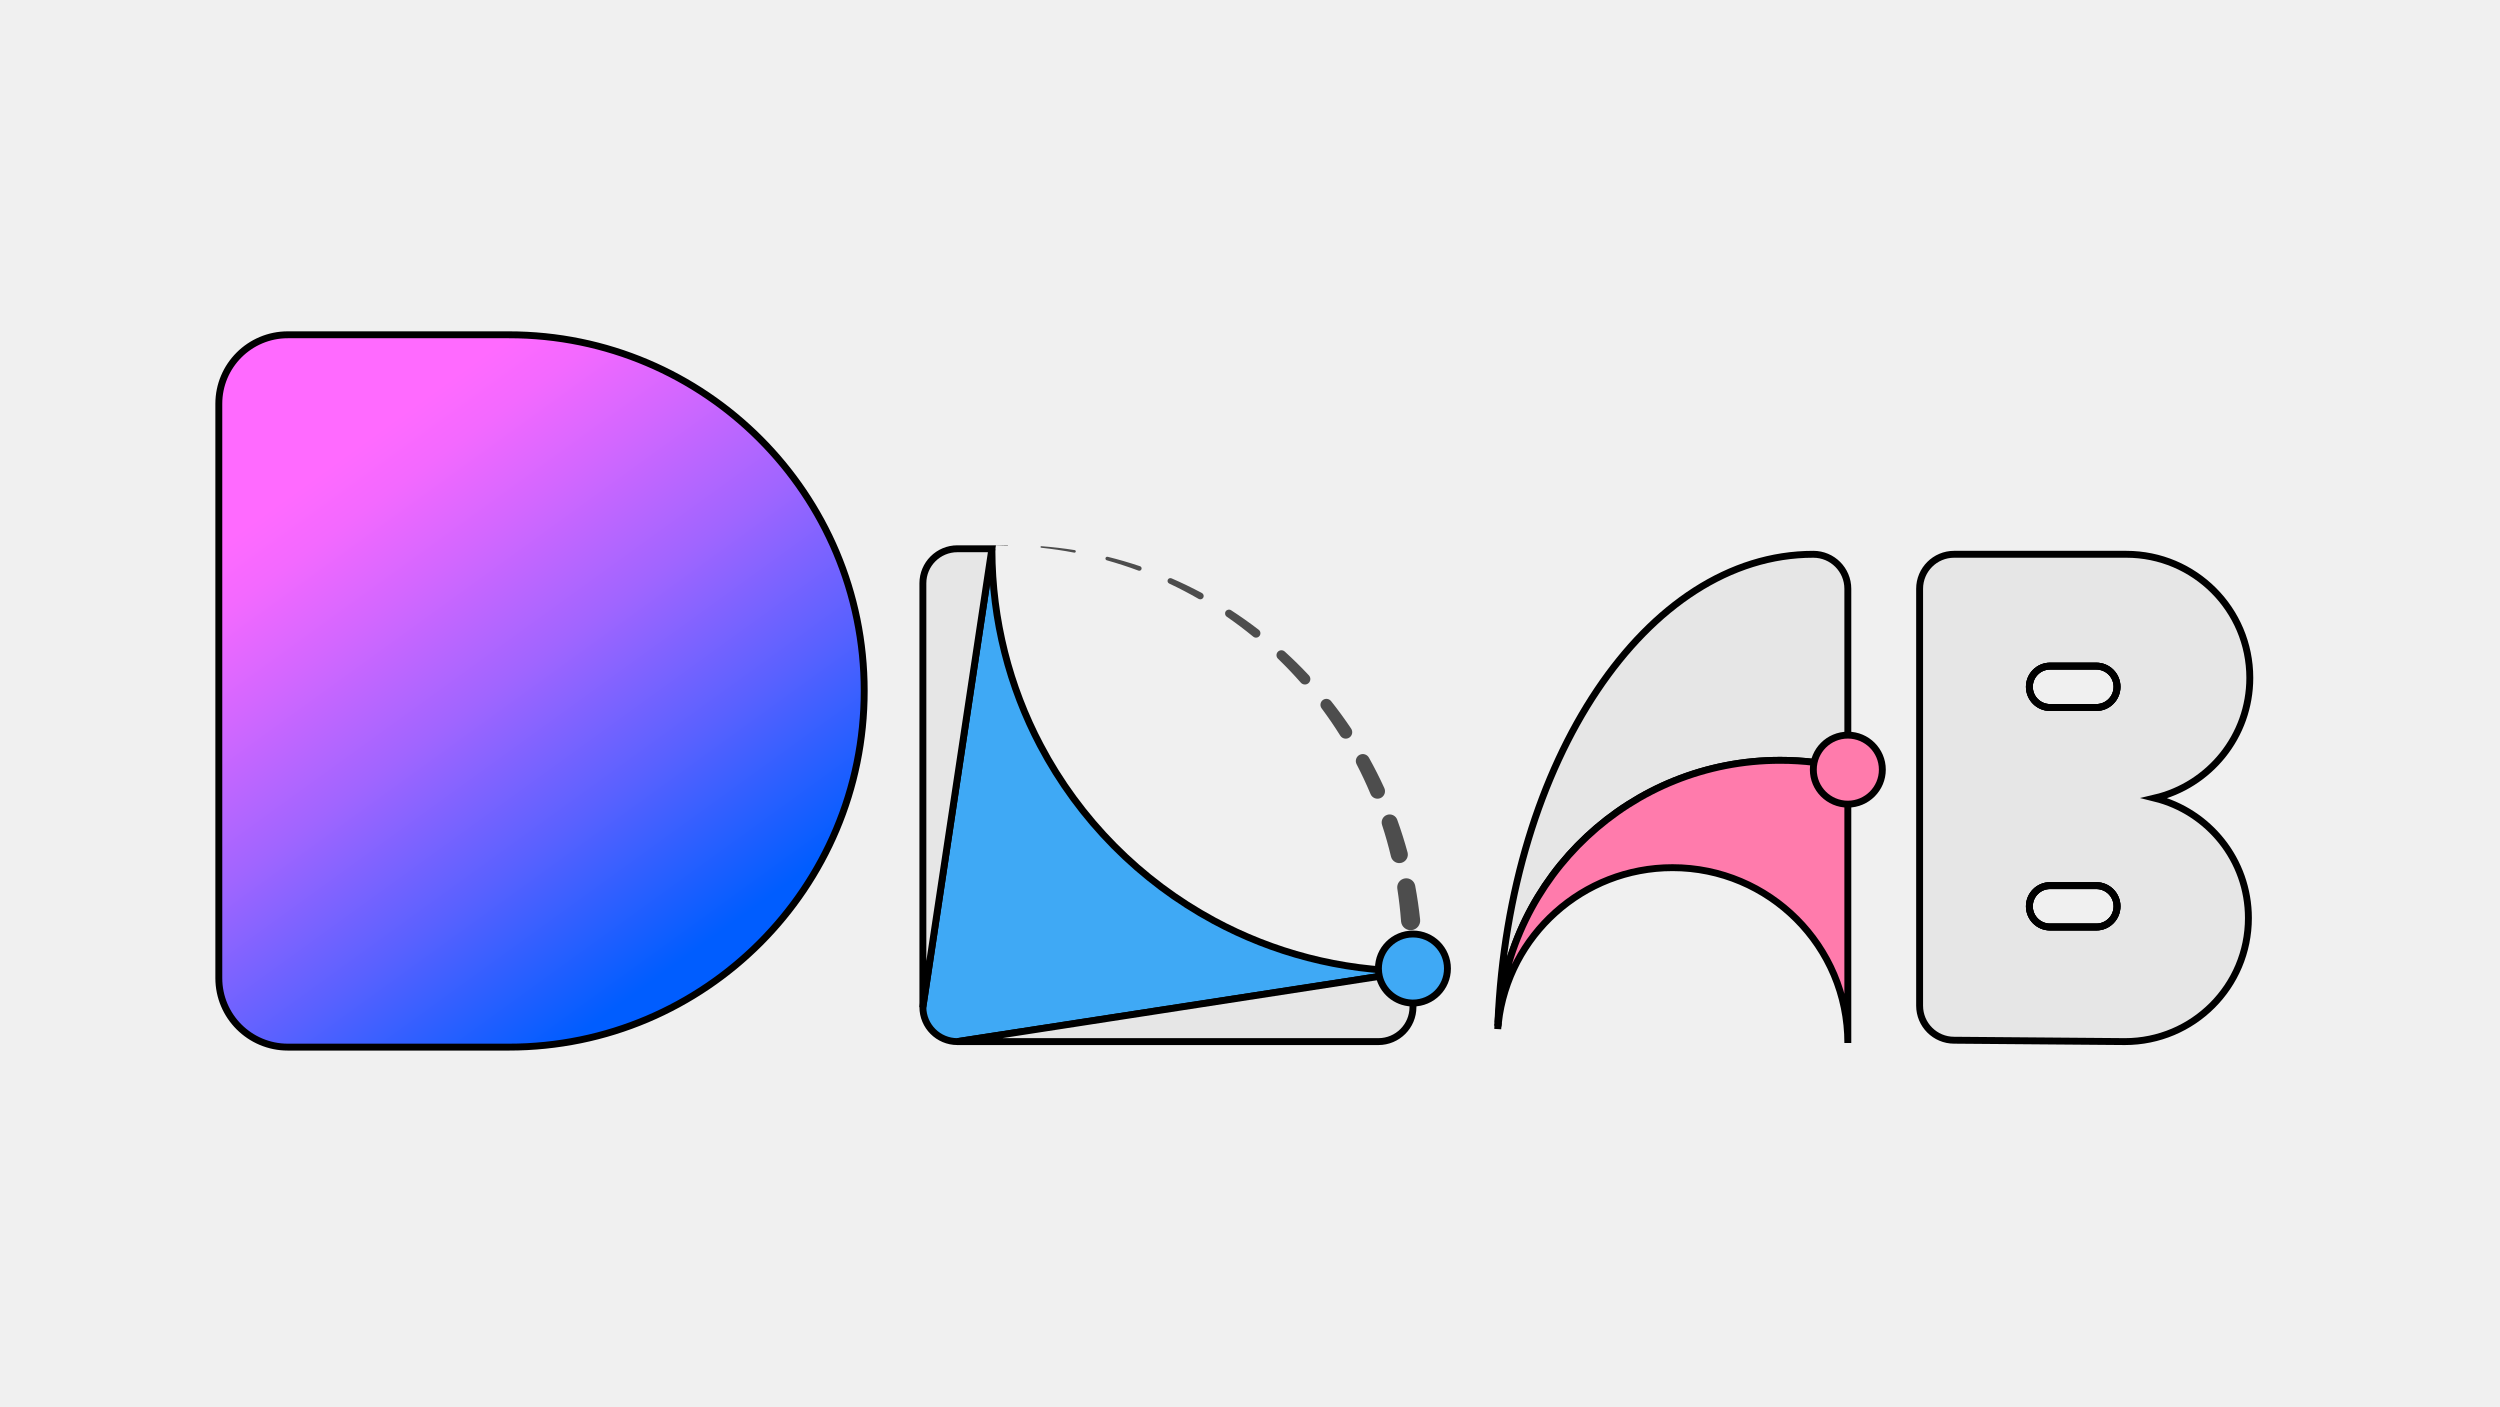
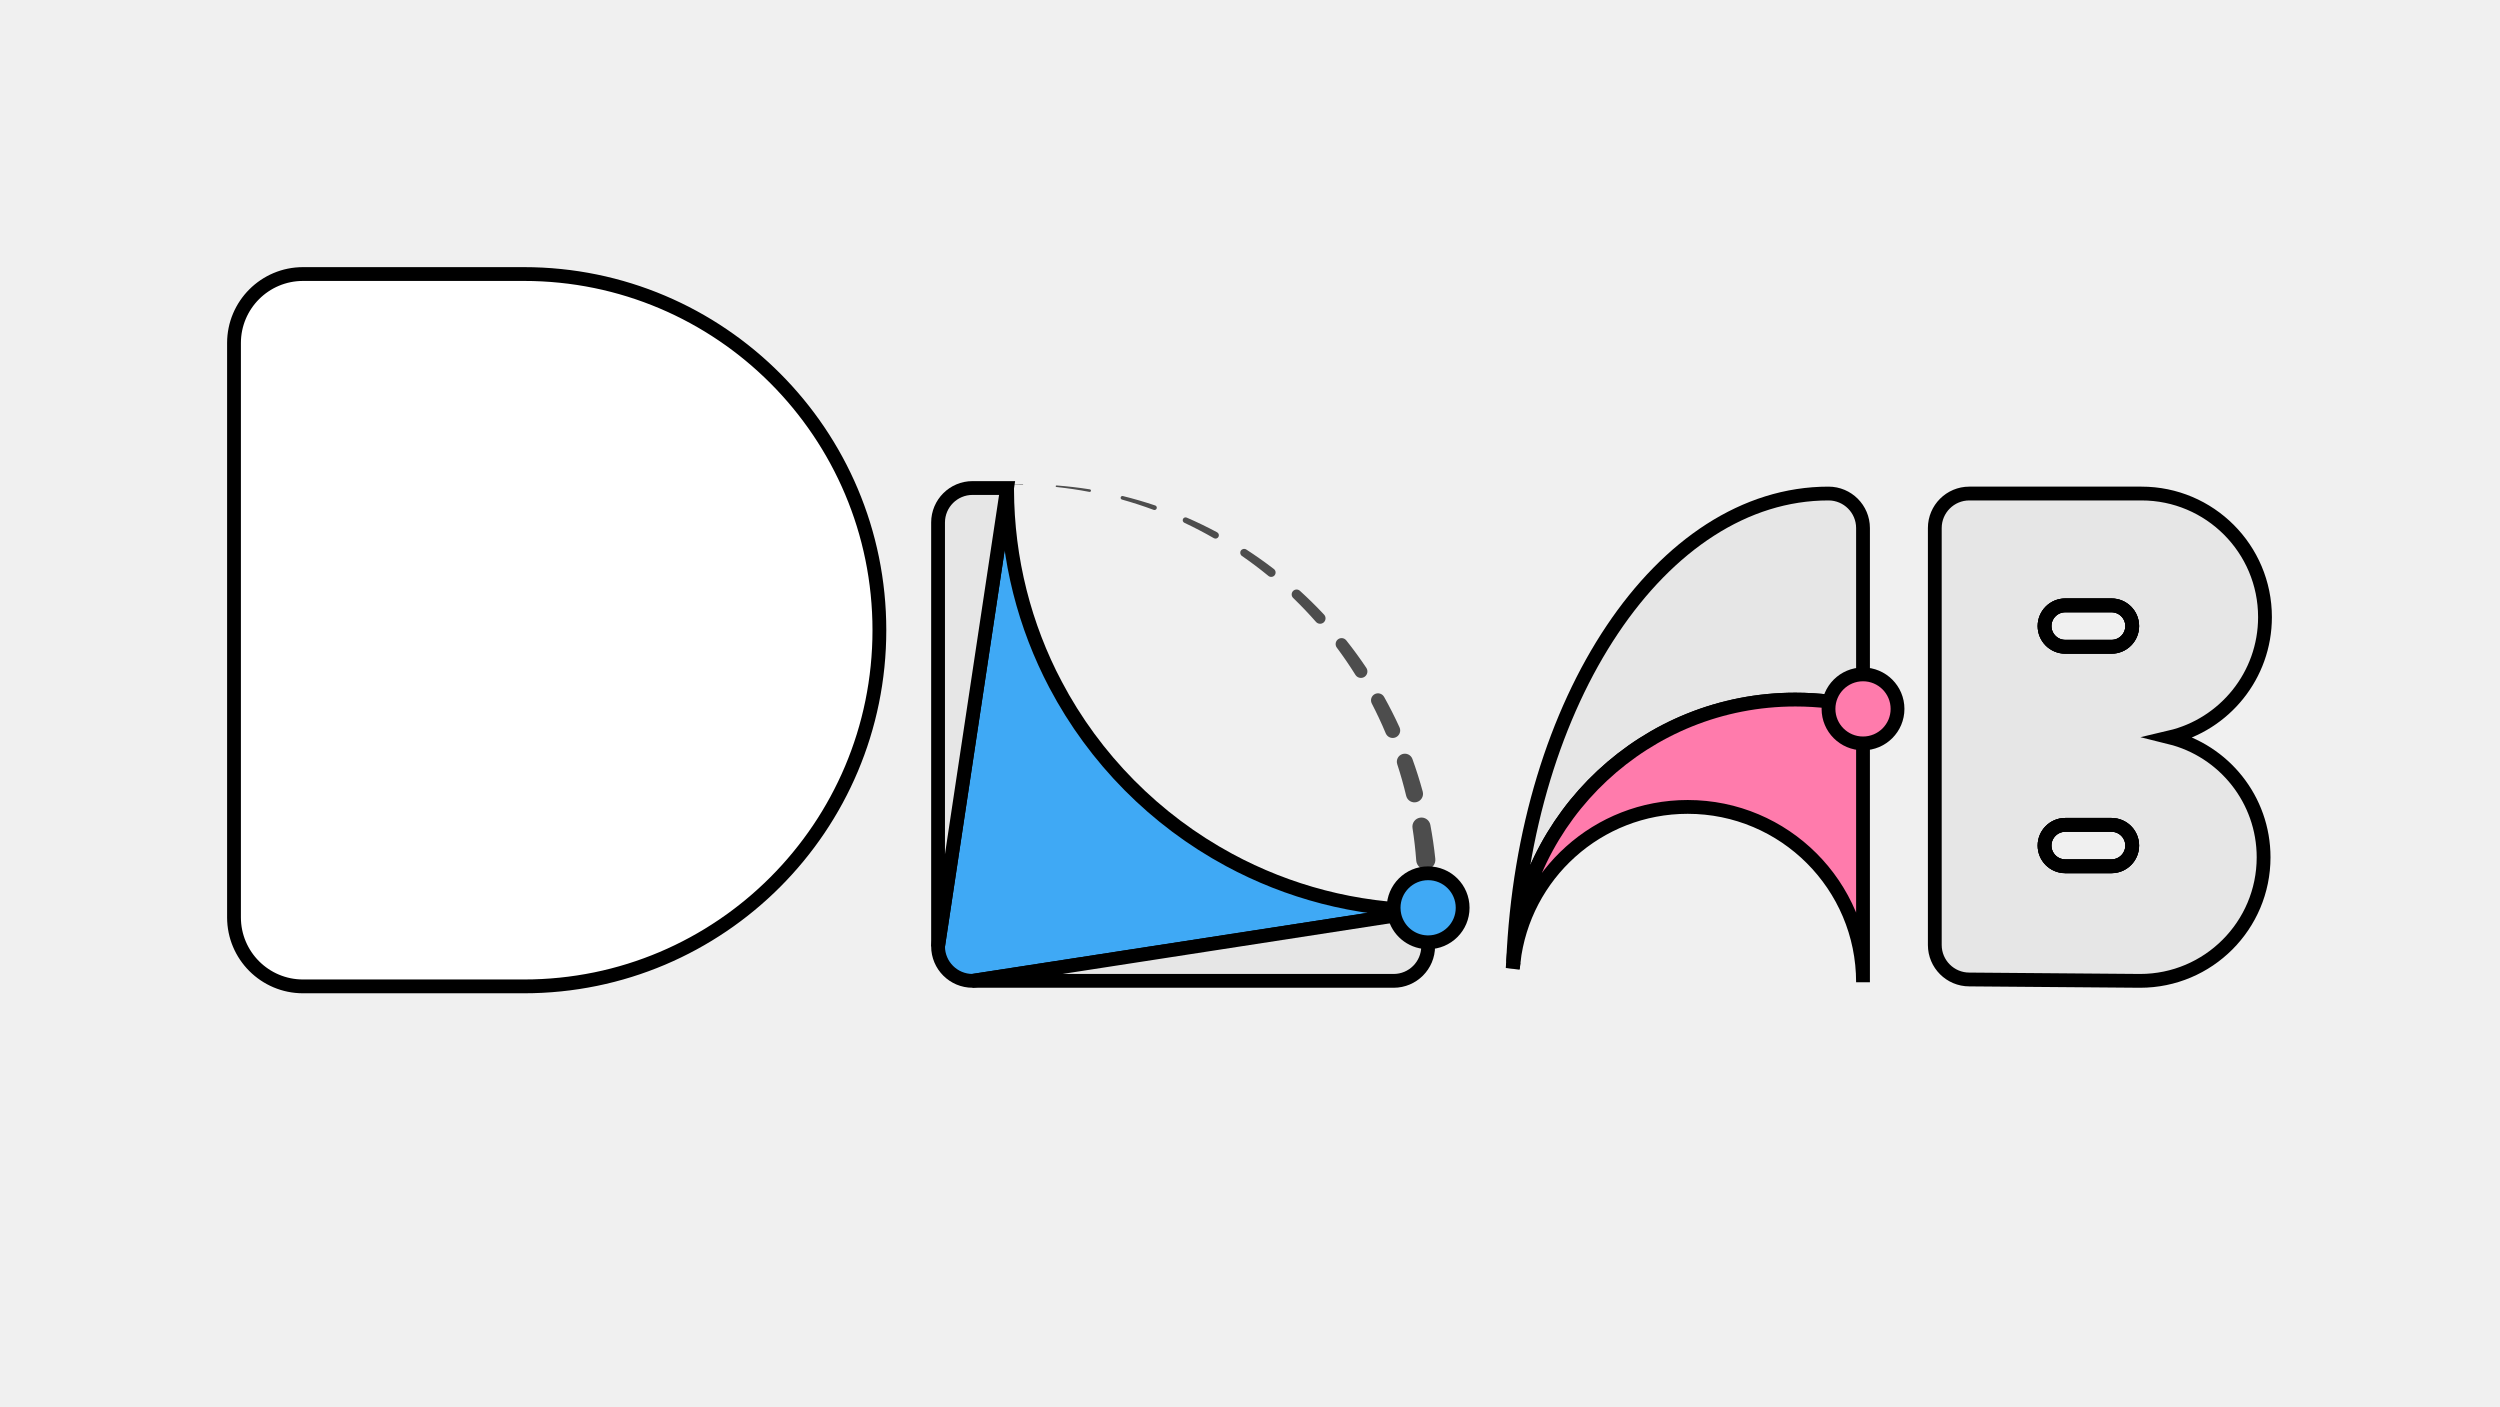
<svg xmlns="http://www.w3.org/2000/svg" id="_下書き" data-name="下書き" viewBox="0 0 1810.91 1018.91">
  <defs>
    <style>
      .cls-1 {
-         fill: url(#_名称未設定グラデーション_19);
+         fill: #fff;
      }

      .cls-1, .cls-2, .cls-3, .cls-4, .cls-5 {
        stroke: #000;
        stroke-miterlimit: 10;
-         stroke-width: 5px;
+         stroke-width: 10px;
      }

      .cls-6 {
        fill: #4d4d4d;
      }

      .cls-2 {
        fill: #ff7bac;
      }

      .cls-3 {
        fill: #e6e6e6;
      }

      .cls-4 {
        fill: none;
      }

      .cls-5 {
        fill: #3fa9f5;
      }
    </style>
-     <linearGradient id="_名称未設定グラデーション_19" data-name="名称未設定グラデーション 19" x1="190.36" y1="291.62" x2="486.27" y2="700.74" gradientUnits="userSpaceOnUse">
-       <stop offset=".13" stop-color="#ff6aff" />
-       <stop offset=".21" stop-color="#f369ff" />
-       <stop offset=".34" stop-color="#d367ff" />
-       <stop offset=".53" stop-color="#a065ff" />
-       <stop offset=".75" stop-color="#5961ff" />
-       <stop offset="1" stop-color="#005dff" />
-     </linearGradient>
  </defs>
-   <path class="cls-1" d="M626,500.5c0,142.49-115.29,258-257.5,258h-160c-27.61,0-50-22.39-50-50v-416c0-27.61,22.39-50,50-50h160c142.21,0,257.5,115.51,257.5,258Z" />
-   <path class="cls-3" d="M1560.77,578.12c39.51-9.28,68.91-44.77,68.91-87.12,0-49.43-40.05-89.5-89.46-89.5h-124.72c-13.81,0-25,11.19-25,25v302c0,13.81,11.19,25,25,25l123.71,1c49.41,0,89.46-40.07,89.46-89.5,0-41.99-28.91-77.23-67.9-86.88ZM1529.1,667.1c-2.71,2.72-6.46,4.4-10.6,4.4h-33.5c-8.28,0-15-6.72-15-15,0-4.14,1.68-7.89,4.4-10.6,2.71-2.72,6.46-4.4,10.6-4.4h33.5c8.28,0,15,6.72,15,15,0,4.14-1.68,7.89-4.4,10.6ZM1529.1,508.1c-2.71,2.72-6.46,4.4-10.6,4.4h-33.5c-8.28,0-15-6.72-15-15,0-4.14,1.68-7.89,4.4-10.6,2.71-2.72,6.46-4.4,10.6-4.4h33.5c8.28,0,15,6.72,15,15,0,4.14-1.68,7.89-4.4,10.6Z" />
-   <path class="cls-4" d="M1533.5,656.5c0,4.14-1.68,7.89-4.4,10.6-2.71,2.72-6.46,4.4-10.6,4.4h-33.5c-8.28,0-15-6.72-15-15,0-4.14,1.68-7.89,4.4-10.6,2.71-2.72,6.46-4.4,10.6-4.4h33.5c8.28,0,15,6.72,15,15Z" />
-   <path class="cls-4" d="M1470,497.5c0-4.14,1.68-7.89,4.4-10.6,2.71-2.72,6.46-4.4,10.6-4.4h33.5c8.28,0,15,6.72,15,15,0,4.14-1.68,7.89-4.4,10.6-2.71,2.72-6.46,4.4-10.6,4.4h-33.5c-8.28,0-15-6.72-15-15Z" />
-   <path class="cls-5" d="M1023.51,703.49l-330.01,51.01c-6.9,0-13.16-2.8-17.68-7.32s-7.32-10.78-7.32-17.68l50-332c0,.37,0,.74.01,1.11.17,50.98,12.82,99.02,35.04,141.24-.01.01,0,.02.02.03,28.35,53.82,72.27,98.18,125.77,127.05,42.64,23.03,91.37,36.22,143.16,36.55.34.01.67.01,1.01.01Z" />
+   <path class="cls-3" d="M1571.77,534.12c39.51-9.28,68.91-44.77,68.91-87.12,0-49.43-40.05-89.5-89.46-89.5h-124.72c-13.81,0-25,11.19-25,25v302c0,13.81,11.19,25,25,25l123.71,1c49.41,0,89.46-40.07,89.46-89.5,0-41.99-28.91-77.23-67.9-86.88ZM1540.1,623.1c-2.71,2.72-6.46,4.4-10.6,4.4h-33.5c-8.28,0-15-6.72-15-15,0-4.14,1.68-7.89,4.4-10.6,2.71-2.72,6.46-4.4,10.6-4.4h33.5c8.28,0,15,6.72,15,15,0,4.14-1.68,7.89-4.4,10.6ZM1540.1,464.1c-2.71,2.72-6.46,4.4-10.6,4.4h-33.5c-8.28,0-15-6.72-15-15,0-4.14,1.68-7.89,4.4-10.6,2.71-2.72,6.46-4.4,10.6-4.4h33.5c8.28,0,15,6.72,15,15,0,4.14-1.68,7.89-4.4,10.6Z" />
+   <path class="cls-4" d="M1544.5,612.5c0,4.14-1.68,7.89-4.4,10.6-2.71,2.72-6.46,4.4-10.6,4.4h-33.5c-8.28,0-15-6.72-15-15,0-4.14,1.68-7.89,4.4-10.6,2.71-2.72,6.46-4.4,10.6-4.4h33.5c8.28,0,15,6.72,15,15Z" />
+   <path class="cls-4" d="M1481,453.5c0-4.14,1.68-7.89,4.4-10.6,2.71-2.72,6.46-4.4,10.6-4.4h33.5c8.28,0,15,6.72,15,15,0,4.14-1.68,7.89-4.4,10.6-2.71,2.72-6.46,4.4-10.6,4.4h-33.5c-8.28,0-15-6.72-15-15Z" />
+   <path class="cls-5" d="M1034.51,659.49l-330.01,51.01c-6.9,0-13.16-2.8-17.68-7.32s-7.32-10.78-7.32-17.68l50-332c0,.37,0,.74.01,1.11.17,50.98,12.82,99.02,35.04,141.24-.01.01,0,.02.02.03,28.35,53.82,72.27,98.18,125.77,127.05,42.64,23.03,91.37,36.22,143.16,36.55.34.01.67.01,1.01.01Z" />
  <g>
-     <path class="cls-6" d="M718,395.61c1.98-.3,3.97-.51,5.97-.63,2-.13,4-.14,6.01-.16.1,0,.19.08.19.18,0,.1-.08.19-.18.19,0,0,0,0,0,0-2-.04-4-.09-5.99-.02-2,.06-3.99.2-5.98.44Z" />
-     <path class="cls-6" d="M754.28,395.64c8.09.61,16.16,1.55,24.19,2.83.51.08.86.56.78,1.07s-.56.86-1.07.78c0,0-.02,0-.03,0-7.93-1.52-15.93-2.7-23.96-3.56-.31-.03-.53-.31-.5-.62.03-.3.3-.52.6-.5Z" />
-     <path class="cls-6" d="M802.36,403.32c7.9,1.95,15.72,4.23,23.44,6.83.88.3,1.36,1.25,1.06,2.14-.3.88-1.25,1.36-2.14,1.06-.01,0-.04-.01-.05-.02-7.54-2.81-15.21-5.3-22.97-7.47-.7-.19-1.1-.92-.91-1.62.19-.68.89-1.09,1.58-.92Z" />
-     <path class="cls-6" d="M848.6,418.92c7.48,3.24,14.83,6.8,22.03,10.65,1.19.64,1.63,2.11,1,3.3-.64,1.19-2.11,1.63-3.3,1-.02-.01-.05-.03-.07-.04-6.96-4.01-14.08-7.73-21.36-11.15-1.03-.48-1.47-1.71-.99-2.74.47-1.01,1.67-1.45,2.69-1.01Z" />
-     <path class="cls-6" d="M891.73,442.02c6.86,4.44,13.55,9.16,20.03,14.16,1.4,1.07,1.66,3.07.58,4.47-1.07,1.4-3.07,1.66-4.47.58-.02-.02-.06-.04-.08-.06-6.19-5.08-12.6-9.91-19.19-14.47-1.28-.88-1.6-2.63-.71-3.91.87-1.25,2.57-1.58,3.84-.76Z" />
-     <path class="cls-6" d="M930.6,471.94c6.06,5.51,11.91,11.27,17.51,17.26,1.49,1.59,1.4,4.08-.18,5.57s-4.08,1.4-5.57-.18c-.02-.03-.06-.07-.08-.09-5.28-6-10.8-11.79-16.55-17.35-1.42-1.37-1.45-3.62-.09-5.04,1.34-1.39,3.54-1.45,4.96-.16Z" />
-     <path class="cls-6" d="M964.18,507.85c5.11,6.43,9.96,13.08,14.53,19.91,1.44,2.15.87,5.06-1.28,6.51-2.15,1.44-5.06.87-6.51-1.28-.02-.03-.06-.09-.08-.12-4.23-6.76-8.73-13.35-13.5-19.75-1.42-1.91-1.03-4.61.88-6.04,1.87-1.4,4.51-1.04,5.96.78Z" />
-     <path class="cls-6" d="M991.6,548.81c4.01,7.19,7.74,14.55,11.16,22.05,1.25,2.73.04,5.96-2.69,7.21-2.73,1.25-5.96.04-7.21-2.69-.02-.04-.05-.11-.07-.16-3.07-7.33-6.45-14.54-10.11-21.61-1.29-2.48-.32-5.54,2.16-6.83,2.43-1.26,5.42-.35,6.75,2.03Z" />
-     <path class="cls-6" d="M1012.1,593.77c2.8,7.76,5.3,15.65,7.47,23.62.9,3.3-1.04,6.7-4.34,7.6-3.3.9-6.7-1.04-7.6-4.34-.01-.05-.04-.14-.05-.19-1.84-7.71-4-15.36-6.47-22.9-1-3.05.66-6.34,3.72-7.33,2.99-.98,6.21.61,7.28,3.55Z" />
-     <path class="cls-6" d="M1025.11,641.56c1.52,8.13,2.71,16.33,3.58,24.57.4,3.81-2.36,7.23-6.17,7.63s-7.23-2.36-7.63-6.17c0-.06-.01-.16-.02-.22-.58-7.89-1.48-15.76-2.7-23.59-.56-3.58,1.89-6.94,5.48-7.5,3.51-.55,6.81,1.81,7.46,5.28Z" />
-     <path class="cls-6" d="M1030.3,690.94l.06,3.07c.02,1.06.02,2.17,0,3.26-.04,2.19-.17,4.4-.41,6.63v.03c-.45,4.12-4.14,7.1-8.26,6.66-4.12-.44-7.1-4.14-6.66-8.26,0-.07.02-.17.03-.23.24-1.74.4-3.52.49-5.33.04-.91.08-1.81.09-2.74l.03-2.93v-.08c.04-4.04,3.35-7.28,7.39-7.24,3.96.04,7.15,3.24,7.23,7.17Z" />
+     <path class="cls-6" d="M729,351.61c1.98-.3,3.97-.51,5.97-.63,2-.13,4-.14,6.01-.16.1,0,.19.08.19.18,0,.1-.08.19-.18.19,0,0,0,0,0,0-2-.04-4-.09-5.99-.02-2,.06-3.99.2-5.98.44Z" />
+     <path class="cls-6" d="M765.28,351.64c8.09.61,16.16,1.55,24.19,2.83.51.08.86.56.78,1.07s-.56.86-1.07.78c0,0-.02,0-.03,0-7.93-1.52-15.93-2.7-23.96-3.56-.31-.03-.53-.31-.5-.62.03-.3.3-.52.6-.5Z" />
+     <path class="cls-6" d="M813.36,359.32c7.9,1.95,15.72,4.23,23.44,6.83.88.3,1.36,1.25,1.06,2.14-.3.88-1.25,1.36-2.14,1.06-.01,0-.04-.01-.05-.02-7.54-2.81-15.21-5.3-22.97-7.47-.7-.19-1.1-.92-.91-1.62.19-.68.89-1.09,1.58-.92Z" />
+     <path class="cls-6" d="M859.6,374.92c7.48,3.24,14.83,6.8,22.03,10.65,1.19.64,1.63,2.11,1,3.3-.64,1.19-2.11,1.63-3.3,1-.02-.01-.05-.03-.07-.04-6.96-4.01-14.08-7.73-21.36-11.15-1.03-.48-1.47-1.71-.99-2.74.47-1.01,1.67-1.45,2.69-1.01Z" />
+     <path class="cls-6" d="M902.73,398.02c6.86,4.44,13.55,9.16,20.03,14.16,1.4,1.07,1.66,3.07.58,4.47-1.07,1.4-3.07,1.66-4.47.58-.02-.02-.06-.04-.08-.06-6.19-5.08-12.6-9.91-19.19-14.47-1.28-.88-1.6-2.63-.71-3.91.87-1.25,2.57-1.58,3.84-.76Z" />
+     <path class="cls-6" d="M941.6,427.94c6.06,5.51,11.91,11.27,17.51,17.26,1.49,1.59,1.4,4.08-.18,5.57s-4.08,1.4-5.57-.18c-.02-.03-.06-.07-.08-.09-5.28-6-10.8-11.79-16.55-17.35-1.42-1.37-1.45-3.62-.09-5.04,1.34-1.39,3.54-1.45,4.96-.16Z" />
+     <path class="cls-6" d="M975.18,463.85c5.11,6.43,9.96,13.08,14.53,19.91,1.44,2.15.87,5.06-1.28,6.51-2.15,1.44-5.06.87-6.51-1.28-.02-.03-.06-.09-.08-.12-4.23-6.76-8.73-13.35-13.5-19.75-1.42-1.91-1.03-4.61.88-6.04,1.87-1.4,4.51-1.04,5.96.78Z" />
+     <path class="cls-6" d="M1002.6,504.81c4.01,7.19,7.74,14.55,11.16,22.05,1.25,2.73.04,5.96-2.69,7.21-2.73,1.25-5.96.04-7.21-2.69-.02-.04-.05-.11-.07-.16-3.07-7.33-6.45-14.54-10.11-21.61-1.29-2.48-.32-5.54,2.16-6.83,2.43-1.26,5.42-.35,6.75,2.03Z" />
+     <path class="cls-6" d="M1023.1,549.77c2.8,7.76,5.3,15.65,7.47,23.62.9,3.3-1.04,6.7-4.34,7.6-3.3.9-6.7-1.04-7.6-4.34-.01-.05-.04-.14-.05-.19-1.84-7.71-4-15.36-6.47-22.9-1-3.05.66-6.34,3.72-7.33,2.99-.98,6.21.61,7.28,3.55Z" />
+     <path class="cls-6" d="M1036.11,597.56c1.52,8.13,2.71,16.33,3.58,24.57.4,3.81-2.36,7.23-6.17,7.63s-7.23-2.36-7.63-6.17c0-.06-.01-.16-.02-.22-.58-7.89-1.48-15.76-2.7-23.59-.56-3.58,1.89-6.94,5.48-7.5,3.51-.55,6.81,1.81,7.46,5.28Z" />
+     <path class="cls-6" d="M1041.3,646.94l.06,3.07c.02,1.06.02,2.17,0,3.26-.04,2.19-.17,4.4-.41,6.63v.03c-.45,4.12-4.14,7.1-8.26,6.66-4.12-.44-7.1-4.14-6.66-8.26,0-.07.02-.17.03-.23.24-1.74.4-3.52.49-5.33.04-.91.08-1.81.09-2.74l.03-2.93v-.08c.04-4.04,3.35-7.28,7.39-7.24,3.96.04,7.15,3.24,7.23,7.17Z" />
  </g>
-   <path class="cls-3" d="M668.5,729.5c0-.17,0-.33.01-.5-.01-.17-.01-.33-.01-.5v-306c0-13.81,11.19-25,25-25h25l-50,332Z" />
-   <path class="cls-3" d="M1023.51,703.49v1.01s-.01,25-.01,25c0,6.9-2.8,13.16-7.32,17.68s-10.78,7.32-17.68,7.32h-305l330.01-51.01Z" />
-   <path class="cls-5" d="M1048.48,701.57c0,13.81-11.19,25-25,25h-.16c-.32,0-.64-.01-.96-.03-11.41-.5-20.83-8.64-23.26-19.44-.2-.85-.35-1.72-.44-2.6-.12-.96-.18-1.94-.18-2.93,0-13.81,11.19-25,25-25s25,11.19,25,25Z" />
-   <path class="cls-3" d="M1338.5,426.5v130.15c-15.7-3.86-32.11-5.9-49-5.9-108.18,0-196.79,83.79-204.45,190.02,8.13-189.54,107.31-339.27,228.45-339.27,13.81,0,25,11.19,25,25Z" />
-   <path class="cls-2" d="M1338.5,556.65v198.85c0-70.14-56.86-127-127-127-65.17,0-118.87,49.09-126.15,112.31l-.3-.04c7.66-106.23,96.27-190.02,204.45-190.02,16.89,0,33.3,2.04,49,5.9Z" />
-   <path class="cls-4" d="M1085.35,740.81c-.18,1.52-.33,3.04-.45,4.57.04-1.2.09-2.41.15-3.61" />
-   <circle class="cls-2" cx="1338.5" cy="557.5" r="25" />
-   <path class="cls-4" d="M1533.5,497.5c0,4.14-1.68,7.89-4.4,10.6-2.71,2.72-6.46,4.4-10.6,4.4h-33.5c-8.28,0-15-6.72-15-15,0-4.14,1.68-7.89,4.4-10.6,2.71-2.72,6.46-4.4,10.6-4.4h33.5c8.28,0,15,6.72,15,15Z" />
-   <path class="cls-4" d="M1533.5,656.5c0,4.14-1.68,7.89-4.4,10.6-2.71,2.72-6.46,4.4-10.6,4.4h-33.5c-8.28,0-15-6.72-15-15,0-4.14,1.68-7.89,4.4-10.6,2.71-2.72,6.46-4.4,10.6-4.4h33.5c8.28,0,15,6.72,15,15Z" />
+   <path class="cls-3" d="M679.5,685.5c0-.17,0-.33.01-.5-.01-.17-.01-.33-.01-.5v-306c0-13.81,11.19-25,25-25h25l-50,332Z" />
+   <path class="cls-3" d="M1034.51,659.49v1.01s-.01,25-.01,25c0,6.9-2.8,13.16-7.32,17.68s-10.78,7.32-17.68,7.32h-305l330.01-51.01Z" />
+   <path class="cls-5" d="M1059.48,657.57c0,13.81-11.19,25-25,25h-.16c-.32,0-.64-.01-.96-.03-11.41-.5-20.83-8.64-23.26-19.44-.2-.85-.35-1.72-.44-2.6-.12-.96-.18-1.94-.18-2.93,0-13.81,11.19-25,25-25s25,11.19,25,25Z" />
+   <path class="cls-3" d="M1349.5,382.5v130.15c-15.7-3.86-32.11-5.9-49-5.9-108.18,0-196.79,83.79-204.45,190.02,8.13-189.54,107.31-339.27,228.45-339.27,13.81,0,25,11.19,25,25Z" />
+   <path class="cls-2" d="M1349.5,512.65v198.85c0-70.14-56.86-127-127-127-65.17,0-118.87,49.09-126.15,112.31l-.3-.04c7.66-106.23,96.27-190.02,204.45-190.02,16.89,0,33.3,2.04,49,5.9Z" />
+   <path class="cls-4" d="M1096.35,696.81c-.18,1.52-.33,3.04-.45,4.57.04-1.2.09-2.41.15-3.61" />
+   <circle class="cls-2" cx="1349.5" cy="513.5" r="25" />
+   <path class="cls-4" d="M1544.5,453.5c0,4.14-1.68,7.89-4.4,10.6-2.71,2.72-6.46,4.4-10.6,4.4h-33.5c-8.28,0-15-6.72-15-15,0-4.14,1.68-7.89,4.4-10.6,2.71-2.72,6.46-4.4,10.6-4.4h33.5c8.28,0,15,6.72,15,15Z" />
+   <path class="cls-4" d="M1544.5,612.5c0,4.14-1.68,7.89-4.4,10.6-2.71,2.72-6.46,4.4-10.6,4.4h-33.5c-8.28,0-15-6.72-15-15,0-4.14,1.68-7.89,4.4-10.6,2.71-2.72,6.46-4.4,10.6-4.4h33.5c8.28,0,15,6.72,15,15Z" />
+   <path class="cls-1" d="M637,456.5c0,142.49-115.29,258-257.5,258h-160c-27.61,0-50-22.39-50-50V248.5c0-27.61,22.39-50,50-50h160c142.21,0,257.5,115.51,257.5,258Z" />
</svg>
